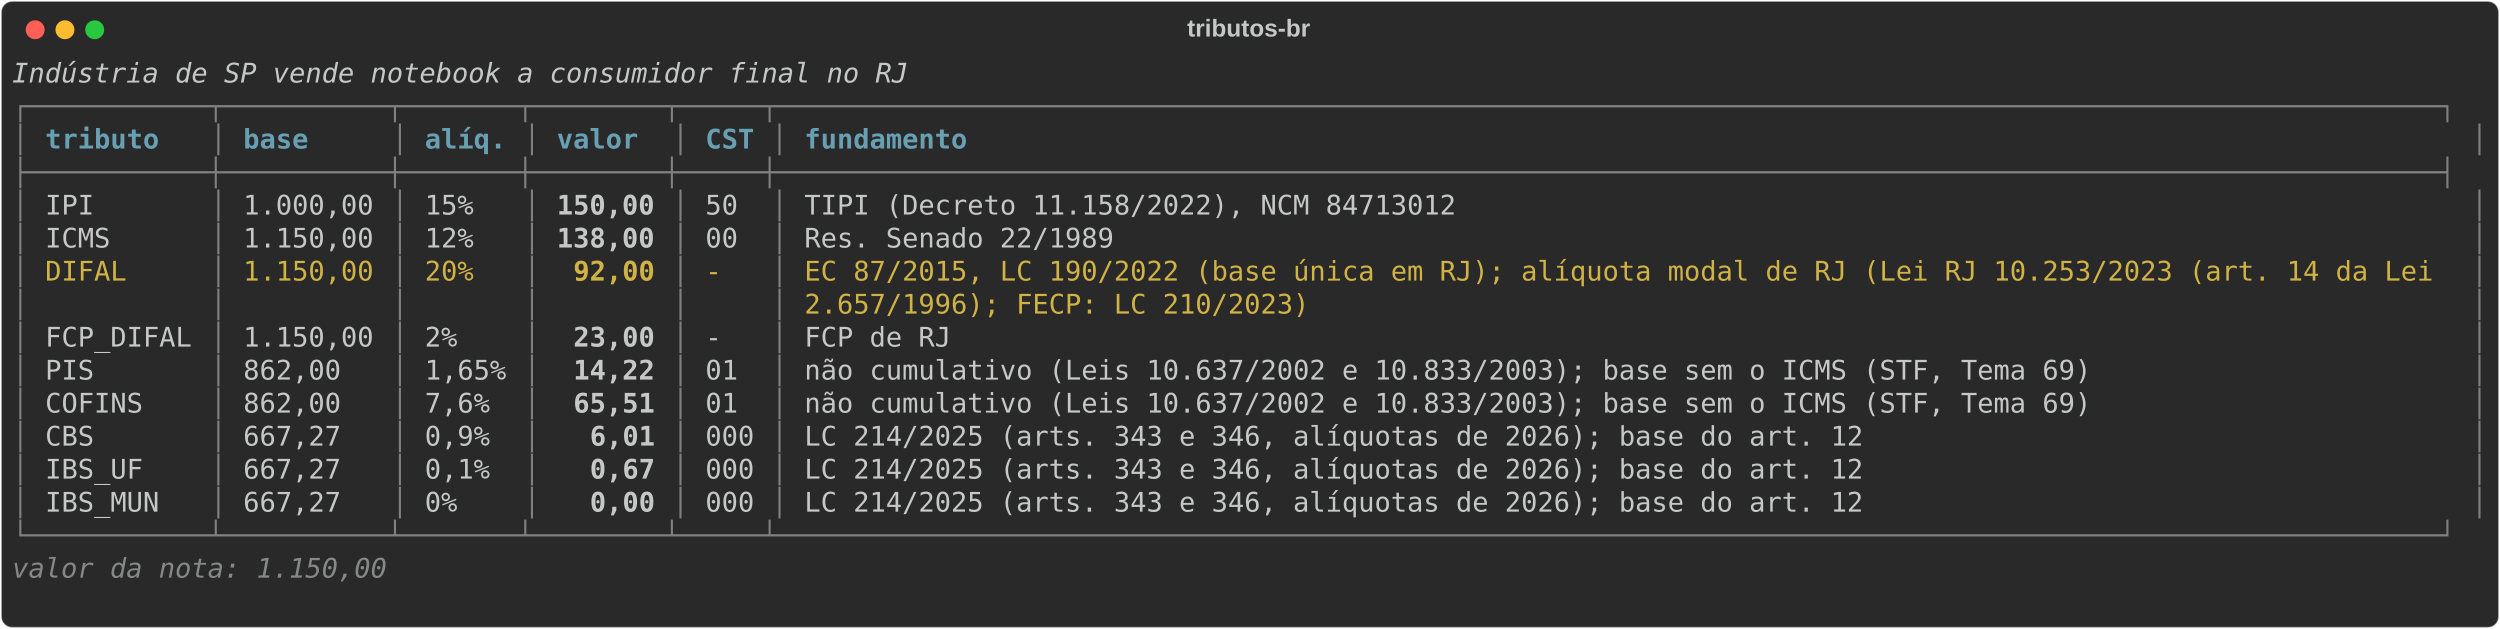
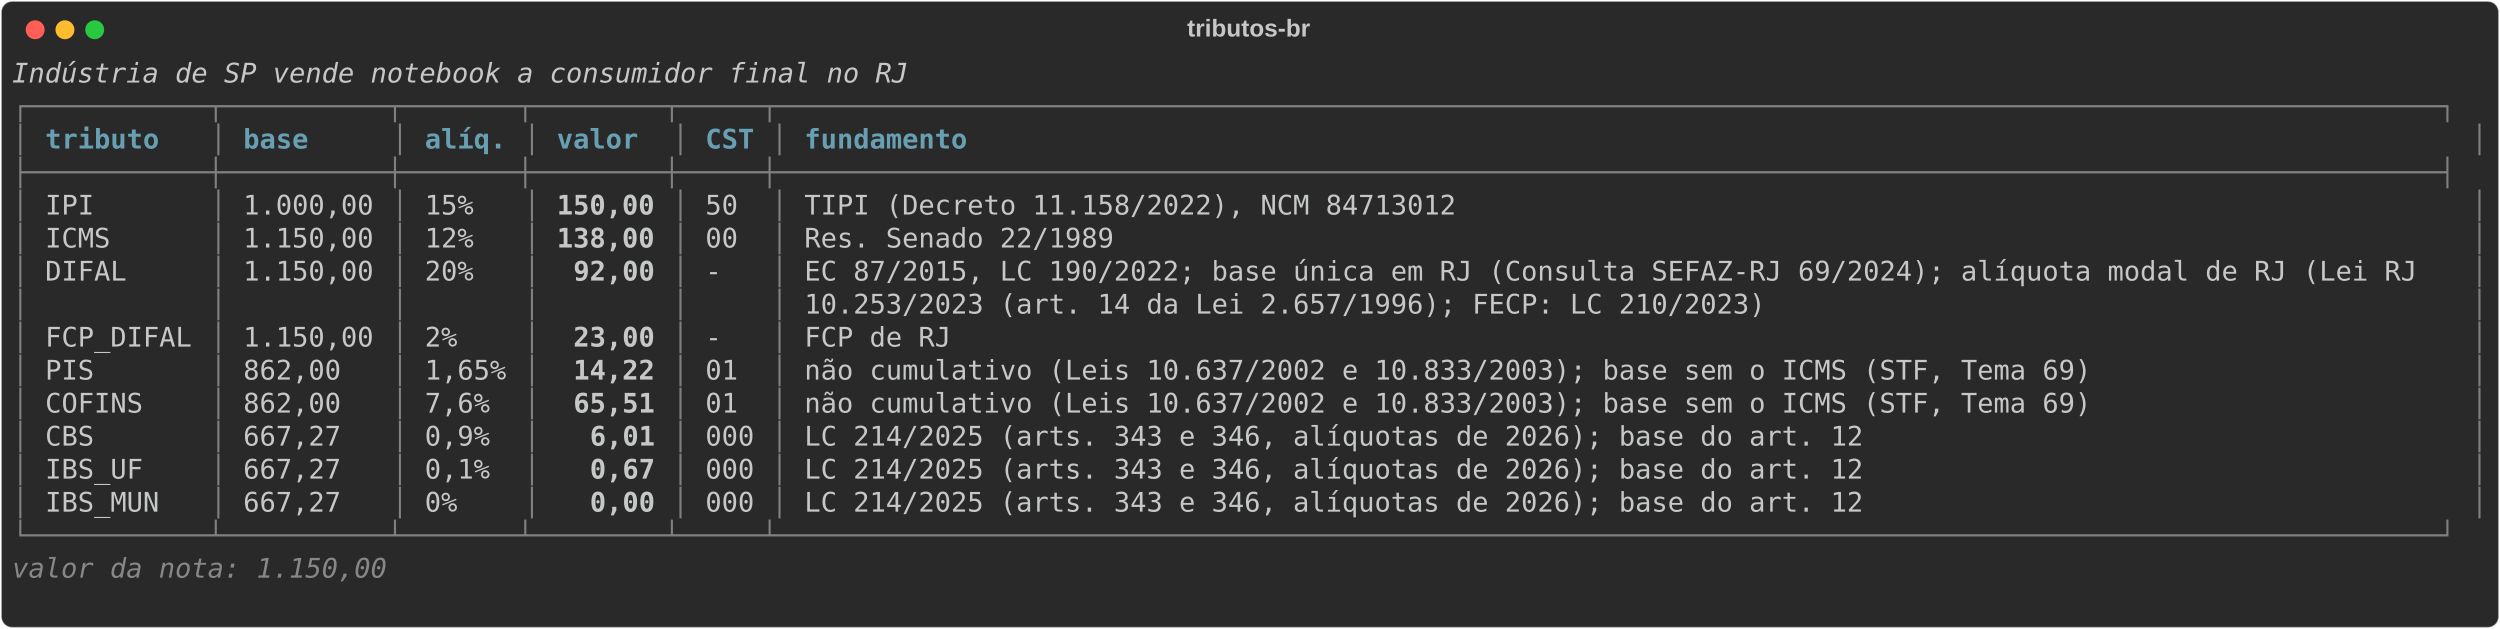
<svg xmlns="http://www.w3.org/2000/svg" class="rich-terminal" viewBox="0 0 1848 464.8">
  <style>

    @font-face {
        font-family: "Fira Code";
        src: local("FiraCode-Regular"),
                url("https://cdnjs.cloudflare.com/ajax/libs/firacode/6.2.0/woff2/FiraCode-Regular.woff2") format("woff2"),
                url("https://cdnjs.cloudflare.com/ajax/libs/firacode/6.2.0/woff/FiraCode-Regular.woff") format("woff");
        font-style: normal;
        font-weight: 400;
    }
    @font-face {
        font-family: "Fira Code";
        src: local("FiraCode-Bold"),
                url("https://cdnjs.cloudflare.com/ajax/libs/firacode/6.2.0/woff2/FiraCode-Bold.woff2") format("woff2"),
                url("https://cdnjs.cloudflare.com/ajax/libs/firacode/6.2.0/woff/FiraCode-Bold.woff") format("woff");
        font-style: bold;
        font-weight: 700;
    }

-     .terminal-660070927-matrix {
+     .terminal-2159215439-matrix {
        font-family: Fira Code, monospace;
        font-size: 20px;
        line-height: 24.4px;
        font-variant-east-asian: full-width;
    }

-     .terminal-660070927-title {
+     .terminal-2159215439-title {
        font-size: 18px;
        font-weight: bold;
        font-family: arial;
    }

-     .terminal-660070927-r1 { fill: #c5c8c6;font-style: italic; }
- .terminal-660070927-r2 { fill: #c5c8c6 }
- .terminal-660070927-r3 { fill: #808080 }
- .terminal-660070927-r4 { fill: #68a0b3;font-weight: bold }
- .terminal-660070927-r5 { fill: #c5c8c6;font-weight: bold }
- .terminal-660070927-r6 { fill: #d0b344 }
- .terminal-660070927-r7 { fill: #d0b344;font-weight: bold }
- .terminal-660070927-r8 { fill: #868887;font-style: italic; }
+     .terminal-2159215439-r1 { fill: #c5c8c6;font-style: italic; }
+ .terminal-2159215439-r2 { fill: #c5c8c6 }
+ .terminal-2159215439-r3 { fill: #808080 }
+ .terminal-2159215439-r4 { fill: #68a0b3;font-weight: bold }
+ .terminal-2159215439-r5 { fill: #c5c8c6;font-weight: bold }
+ .terminal-2159215439-r6 { fill: #868887;font-style: italic; }
    </style>
  <defs>
-     <clipPath id="terminal-660070927-clip-terminal">
+     <clipPath id="terminal-2159215439-clip-terminal">
      <rect x="0" y="0" width="1829.0" height="413.8" />
    </clipPath>
-     <clipPath id="terminal-660070927-line-0">
+     <clipPath id="terminal-2159215439-line-0">
      <rect x="0" y="1.5" width="1830" height="24.65" />
    </clipPath>
-     <clipPath id="terminal-660070927-line-1">
+     <clipPath id="terminal-2159215439-line-1">
      <rect x="0" y="25.9" width="1830" height="24.65" />
    </clipPath>
-     <clipPath id="terminal-660070927-line-2">
+     <clipPath id="terminal-2159215439-line-2">
      <rect x="0" y="50.3" width="1830" height="24.65" />
    </clipPath>
-     <clipPath id="terminal-660070927-line-3">
+     <clipPath id="terminal-2159215439-line-3">
      <rect x="0" y="74.7" width="1830" height="24.65" />
    </clipPath>
-     <clipPath id="terminal-660070927-line-4">
+     <clipPath id="terminal-2159215439-line-4">
      <rect x="0" y="99.1" width="1830" height="24.65" />
    </clipPath>
-     <clipPath id="terminal-660070927-line-5">
+     <clipPath id="terminal-2159215439-line-5">
      <rect x="0" y="123.5" width="1830" height="24.65" />
    </clipPath>
-     <clipPath id="terminal-660070927-line-6">
+     <clipPath id="terminal-2159215439-line-6">
      <rect x="0" y="147.9" width="1830" height="24.65" />
    </clipPath>
-     <clipPath id="terminal-660070927-line-7">
+     <clipPath id="terminal-2159215439-line-7">
      <rect x="0" y="172.3" width="1830" height="24.65" />
    </clipPath>
-     <clipPath id="terminal-660070927-line-8">
+     <clipPath id="terminal-2159215439-line-8">
      <rect x="0" y="196.7" width="1830" height="24.65" />
    </clipPath>
-     <clipPath id="terminal-660070927-line-9">
+     <clipPath id="terminal-2159215439-line-9">
      <rect x="0" y="221.1" width="1830" height="24.65" />
    </clipPath>
-     <clipPath id="terminal-660070927-line-10">
+     <clipPath id="terminal-2159215439-line-10">
      <rect x="0" y="245.5" width="1830" height="24.65" />
    </clipPath>
-     <clipPath id="terminal-660070927-line-11">
+     <clipPath id="terminal-2159215439-line-11">
      <rect x="0" y="269.9" width="1830" height="24.65" />
    </clipPath>
-     <clipPath id="terminal-660070927-line-12">
+     <clipPath id="terminal-2159215439-line-12">
      <rect x="0" y="294.3" width="1830" height="24.65" />
    </clipPath>
-     <clipPath id="terminal-660070927-line-13">
+     <clipPath id="terminal-2159215439-line-13">
      <rect x="0" y="318.7" width="1830" height="24.65" />
    </clipPath>
-     <clipPath id="terminal-660070927-line-14">
+     <clipPath id="terminal-2159215439-line-14">
      <rect x="0" y="343.1" width="1830" height="24.65" />
    </clipPath>
-     <clipPath id="terminal-660070927-line-15">
+     <clipPath id="terminal-2159215439-line-15">
      <rect x="0" y="367.5" width="1830" height="24.65" />
    </clipPath>
  </defs>
  <rect fill="#292929" stroke="rgba(255,255,255,0.35)" stroke-width="1" x="1" y="1" width="1846" height="462.8" rx="8" />
-   <text class="terminal-660070927-title" fill="#c5c8c6" text-anchor="middle" x="923" y="27">tributos-br</text>
+   <text class="terminal-2159215439-title" fill="#c5c8c6" text-anchor="middle" x="923" y="27">tributos-br</text>
  <g transform="translate(26,22)">
    <circle cx="0" cy="0" r="7" fill="#ff5f57" />
    <circle cx="22" cy="0" r="7" fill="#febc2e" />
    <circle cx="44" cy="0" r="7" fill="#28c840" />
  </g>
-   <g transform="translate(9, 41)" clip-path="url(#terminal-660070927-clip-terminal)">
-     <g class="terminal-660070927-matrix">
-       <text class="terminal-660070927-r1" x="0" y="20" textLength="1830" clip-path="url(#terminal-660070927-line-0)">Indústria de SP vende notebook a consumidor final no RJ                                                                                               </text>
-       <text class="terminal-660070927-r2" x="1830" y="20" textLength="12.2" clip-path="url(#terminal-660070927-line-0)">
- </text>
-       <text class="terminal-660070927-r3" x="0" y="44.4" textLength="1830" clip-path="url(#terminal-660070927-line-1)">┌───────────┬──────────┬───────┬────────┬─────┬──────────────────────────────────────────────────────────────────────────────────────────────────────┐</text>
-       <text class="terminal-660070927-r2" x="1830" y="44.4" textLength="12.2" clip-path="url(#terminal-660070927-line-1)">
- </text>
-       <text class="terminal-660070927-r3" x="0" y="68.8" textLength="12.2" clip-path="url(#terminal-660070927-line-2)">│</text>
-       <text class="terminal-660070927-r4" x="24.4" y="68.8" textLength="109.8" clip-path="url(#terminal-660070927-line-2)">tributo  </text>
-       <text class="terminal-660070927-r3" x="146.4" y="68.8" textLength="12.2" clip-path="url(#terminal-660070927-line-2)">│</text>
-       <text class="terminal-660070927-r4" x="170.8" y="68.8" textLength="97.6" clip-path="url(#terminal-660070927-line-2)">    base</text>
-       <text class="terminal-660070927-r3" x="280.6" y="68.8" textLength="12.2" clip-path="url(#terminal-660070927-line-2)">│</text>
-       <text class="terminal-660070927-r4" x="305" y="68.8" textLength="61" clip-path="url(#terminal-660070927-line-2)">alíq.</text>
-       <text class="terminal-660070927-r3" x="378.2" y="68.8" textLength="12.2" clip-path="url(#terminal-660070927-line-2)">│</text>
-       <text class="terminal-660070927-r4" x="402.6" y="68.8" textLength="73.2" clip-path="url(#terminal-660070927-line-2)"> valor</text>
-       <text class="terminal-660070927-r3" x="488" y="68.8" textLength="12.2" clip-path="url(#terminal-660070927-line-2)">│</text>
-       <text class="terminal-660070927-r4" x="512.4" y="68.8" textLength="36.6" clip-path="url(#terminal-660070927-line-2)">CST</text>
-       <text class="terminal-660070927-r3" x="561.2" y="68.8" textLength="12.2" clip-path="url(#terminal-660070927-line-2)">│</text>
-       <text class="terminal-660070927-r4" x="585.6" y="68.8" textLength="1220" clip-path="url(#terminal-660070927-line-2)">fundamento                                                                                          </text>
-       <text class="terminal-660070927-r3" x="1817.8" y="68.8" textLength="12.2" clip-path="url(#terminal-660070927-line-2)">│</text>
-       <text class="terminal-660070927-r2" x="1830" y="68.8" textLength="12.2" clip-path="url(#terminal-660070927-line-2)">
- </text>
-       <text class="terminal-660070927-r3" x="0" y="93.2" textLength="1830" clip-path="url(#terminal-660070927-line-3)">├───────────┼──────────┼───────┼────────┼─────┼──────────────────────────────────────────────────────────────────────────────────────────────────────┤</text>
-       <text class="terminal-660070927-r2" x="1830" y="93.2" textLength="12.2" clip-path="url(#terminal-660070927-line-3)">
- </text>
-       <text class="terminal-660070927-r3" x="0" y="117.6" textLength="12.2" clip-path="url(#terminal-660070927-line-4)">│</text>
-       <text class="terminal-660070927-r2" x="24.4" y="117.6" textLength="109.8" clip-path="url(#terminal-660070927-line-4)">IPI      </text>
-       <text class="terminal-660070927-r3" x="146.4" y="117.6" textLength="12.2" clip-path="url(#terminal-660070927-line-4)">│</text>
-       <text class="terminal-660070927-r2" x="170.8" y="117.6" textLength="97.6" clip-path="url(#terminal-660070927-line-4)">1.000,00</text>
-       <text class="terminal-660070927-r3" x="280.6" y="117.6" textLength="12.2" clip-path="url(#terminal-660070927-line-4)">│</text>
-       <text class="terminal-660070927-r2" x="305" y="117.6" textLength="61" clip-path="url(#terminal-660070927-line-4)">  15%</text>
-       <text class="terminal-660070927-r3" x="378.2" y="117.6" textLength="12.2" clip-path="url(#terminal-660070927-line-4)">│</text>
-       <text class="terminal-660070927-r5" x="402.6" y="117.6" textLength="73.2" clip-path="url(#terminal-660070927-line-4)">150,00</text>
-       <text class="terminal-660070927-r3" x="488" y="117.6" textLength="12.2" clip-path="url(#terminal-660070927-line-4)">│</text>
-       <text class="terminal-660070927-r2" x="512.4" y="117.6" textLength="36.6" clip-path="url(#terminal-660070927-line-4)">50 </text>
-       <text class="terminal-660070927-r3" x="561.2" y="117.6" textLength="12.2" clip-path="url(#terminal-660070927-line-4)">│</text>
-       <text class="terminal-660070927-r2" x="585.6" y="117.6" textLength="1220" clip-path="url(#terminal-660070927-line-4)">TIPI (Decreto 11.158/2022), NCM 84713012                                                            </text>
-       <text class="terminal-660070927-r3" x="1817.8" y="117.6" textLength="12.2" clip-path="url(#terminal-660070927-line-4)">│</text>
-       <text class="terminal-660070927-r2" x="1830" y="117.6" textLength="12.2" clip-path="url(#terminal-660070927-line-4)">
- </text>
-       <text class="terminal-660070927-r3" x="0" y="142" textLength="12.2" clip-path="url(#terminal-660070927-line-5)">│</text>
-       <text class="terminal-660070927-r2" x="24.4" y="142" textLength="109.8" clip-path="url(#terminal-660070927-line-5)">ICMS     </text>
-       <text class="terminal-660070927-r3" x="146.4" y="142" textLength="12.2" clip-path="url(#terminal-660070927-line-5)">│</text>
-       <text class="terminal-660070927-r2" x="170.8" y="142" textLength="97.6" clip-path="url(#terminal-660070927-line-5)">1.150,00</text>
-       <text class="terminal-660070927-r3" x="280.6" y="142" textLength="12.2" clip-path="url(#terminal-660070927-line-5)">│</text>
-       <text class="terminal-660070927-r2" x="305" y="142" textLength="61" clip-path="url(#terminal-660070927-line-5)">  12%</text>
-       <text class="terminal-660070927-r3" x="378.2" y="142" textLength="12.2" clip-path="url(#terminal-660070927-line-5)">│</text>
-       <text class="terminal-660070927-r5" x="402.6" y="142" textLength="73.2" clip-path="url(#terminal-660070927-line-5)">138,00</text>
-       <text class="terminal-660070927-r3" x="488" y="142" textLength="12.2" clip-path="url(#terminal-660070927-line-5)">│</text>
-       <text class="terminal-660070927-r2" x="512.4" y="142" textLength="36.6" clip-path="url(#terminal-660070927-line-5)">00 </text>
-       <text class="terminal-660070927-r3" x="561.2" y="142" textLength="12.2" clip-path="url(#terminal-660070927-line-5)">│</text>
-       <text class="terminal-660070927-r2" x="585.6" y="142" textLength="1220" clip-path="url(#terminal-660070927-line-5)">Res. Senado 22/1989                                                                                 </text>
-       <text class="terminal-660070927-r3" x="1817.8" y="142" textLength="12.2" clip-path="url(#terminal-660070927-line-5)">│</text>
-       <text class="terminal-660070927-r2" x="1830" y="142" textLength="12.2" clip-path="url(#terminal-660070927-line-5)">
- </text>
-       <text class="terminal-660070927-r3" x="0" y="166.4" textLength="12.2" clip-path="url(#terminal-660070927-line-6)">│</text>
-       <text class="terminal-660070927-r6" x="24.4" y="166.4" textLength="109.8" clip-path="url(#terminal-660070927-line-6)">DIFAL    </text>
-       <text class="terminal-660070927-r3" x="146.4" y="166.4" textLength="12.2" clip-path="url(#terminal-660070927-line-6)">│</text>
-       <text class="terminal-660070927-r6" x="170.8" y="166.4" textLength="97.6" clip-path="url(#terminal-660070927-line-6)">1.150,00</text>
-       <text class="terminal-660070927-r3" x="280.6" y="166.4" textLength="12.2" clip-path="url(#terminal-660070927-line-6)">│</text>
-       <text class="terminal-660070927-r6" x="305" y="166.4" textLength="61" clip-path="url(#terminal-660070927-line-6)">  20%</text>
-       <text class="terminal-660070927-r3" x="378.2" y="166.4" textLength="12.2" clip-path="url(#terminal-660070927-line-6)">│</text>
-       <text class="terminal-660070927-r7" x="414.8" y="166.4" textLength="61" clip-path="url(#terminal-660070927-line-6)">92,00</text>
-       <text class="terminal-660070927-r3" x="488" y="166.4" textLength="12.2" clip-path="url(#terminal-660070927-line-6)">│</text>
-       <text class="terminal-660070927-r6" x="512.4" y="166.4" textLength="36.6" clip-path="url(#terminal-660070927-line-6)"> - </text>
-       <text class="terminal-660070927-r3" x="561.2" y="166.4" textLength="12.2" clip-path="url(#terminal-660070927-line-6)">│</text>
-       <text class="terminal-660070927-r6" x="585.6" y="166.4" textLength="1220" clip-path="url(#terminal-660070927-line-6)">EC 87/2015, LC 190/2022 (base única em RJ); alíquota modal de RJ (Lei RJ 10.253/2023 (art. 14 da Lei</text>
-       <text class="terminal-660070927-r3" x="1817.8" y="166.4" textLength="12.2" clip-path="url(#terminal-660070927-line-6)">│</text>
-       <text class="terminal-660070927-r2" x="1830" y="166.4" textLength="12.2" clip-path="url(#terminal-660070927-line-6)">
- </text>
-       <text class="terminal-660070927-r3" x="0" y="190.8" textLength="12.2" clip-path="url(#terminal-660070927-line-7)">│</text>
-       <text class="terminal-660070927-r3" x="146.4" y="190.8" textLength="12.2" clip-path="url(#terminal-660070927-line-7)">│</text>
-       <text class="terminal-660070927-r3" x="280.6" y="190.8" textLength="12.2" clip-path="url(#terminal-660070927-line-7)">│</text>
-       <text class="terminal-660070927-r3" x="378.2" y="190.8" textLength="12.2" clip-path="url(#terminal-660070927-line-7)">│</text>
-       <text class="terminal-660070927-r3" x="488" y="190.8" textLength="12.2" clip-path="url(#terminal-660070927-line-7)">│</text>
-       <text class="terminal-660070927-r3" x="561.2" y="190.8" textLength="12.2" clip-path="url(#terminal-660070927-line-7)">│</text>
-       <text class="terminal-660070927-r6" x="585.6" y="190.8" textLength="1220" clip-path="url(#terminal-660070927-line-7)">2.657/1996); FECP: LC 210/2023)                                                                     </text>
-       <text class="terminal-660070927-r3" x="1817.8" y="190.8" textLength="12.2" clip-path="url(#terminal-660070927-line-7)">│</text>
-       <text class="terminal-660070927-r2" x="1830" y="190.8" textLength="12.2" clip-path="url(#terminal-660070927-line-7)">
- </text>
-       <text class="terminal-660070927-r3" x="0" y="215.2" textLength="12.2" clip-path="url(#terminal-660070927-line-8)">│</text>
-       <text class="terminal-660070927-r2" x="24.4" y="215.2" textLength="109.8" clip-path="url(#terminal-660070927-line-8)">FCP_DIFAL</text>
-       <text class="terminal-660070927-r3" x="146.4" y="215.2" textLength="12.2" clip-path="url(#terminal-660070927-line-8)">│</text>
-       <text class="terminal-660070927-r2" x="170.8" y="215.2" textLength="97.6" clip-path="url(#terminal-660070927-line-8)">1.150,00</text>
-       <text class="terminal-660070927-r3" x="280.6" y="215.2" textLength="12.2" clip-path="url(#terminal-660070927-line-8)">│</text>
-       <text class="terminal-660070927-r2" x="305" y="215.2" textLength="61" clip-path="url(#terminal-660070927-line-8)">   2%</text>
-       <text class="terminal-660070927-r3" x="378.2" y="215.2" textLength="12.2" clip-path="url(#terminal-660070927-line-8)">│</text>
-       <text class="terminal-660070927-r5" x="414.8" y="215.2" textLength="61" clip-path="url(#terminal-660070927-line-8)">23,00</text>
-       <text class="terminal-660070927-r3" x="488" y="215.2" textLength="12.2" clip-path="url(#terminal-660070927-line-8)">│</text>
-       <text class="terminal-660070927-r2" x="512.4" y="215.2" textLength="36.6" clip-path="url(#terminal-660070927-line-8)"> - </text>
-       <text class="terminal-660070927-r3" x="561.2" y="215.2" textLength="12.2" clip-path="url(#terminal-660070927-line-8)">│</text>
-       <text class="terminal-660070927-r2" x="585.6" y="215.2" textLength="1220" clip-path="url(#terminal-660070927-line-8)">FCP de RJ                                                                                           </text>
-       <text class="terminal-660070927-r3" x="1817.8" y="215.2" textLength="12.2" clip-path="url(#terminal-660070927-line-8)">│</text>
-       <text class="terminal-660070927-r2" x="1830" y="215.2" textLength="12.2" clip-path="url(#terminal-660070927-line-8)">
- </text>
-       <text class="terminal-660070927-r3" x="0" y="239.6" textLength="12.2" clip-path="url(#terminal-660070927-line-9)">│</text>
-       <text class="terminal-660070927-r2" x="24.4" y="239.6" textLength="109.8" clip-path="url(#terminal-660070927-line-9)">PIS      </text>
-       <text class="terminal-660070927-r3" x="146.4" y="239.6" textLength="12.2" clip-path="url(#terminal-660070927-line-9)">│</text>
-       <text class="terminal-660070927-r2" x="170.8" y="239.6" textLength="97.6" clip-path="url(#terminal-660070927-line-9)">  862,00</text>
-       <text class="terminal-660070927-r3" x="280.6" y="239.6" textLength="12.2" clip-path="url(#terminal-660070927-line-9)">│</text>
-       <text class="terminal-660070927-r2" x="305" y="239.6" textLength="61" clip-path="url(#terminal-660070927-line-9)">1,65%</text>
-       <text class="terminal-660070927-r3" x="378.2" y="239.6" textLength="12.2" clip-path="url(#terminal-660070927-line-9)">│</text>
-       <text class="terminal-660070927-r5" x="414.8" y="239.6" textLength="61" clip-path="url(#terminal-660070927-line-9)">14,22</text>
-       <text class="terminal-660070927-r3" x="488" y="239.6" textLength="12.2" clip-path="url(#terminal-660070927-line-9)">│</text>
-       <text class="terminal-660070927-r2" x="512.4" y="239.6" textLength="36.6" clip-path="url(#terminal-660070927-line-9)">01 </text>
-       <text class="terminal-660070927-r3" x="561.2" y="239.6" textLength="12.2" clip-path="url(#terminal-660070927-line-9)">│</text>
-       <text class="terminal-660070927-r2" x="585.6" y="239.6" textLength="1220" clip-path="url(#terminal-660070927-line-9)">não cumulativo (Leis 10.637/2002 e 10.833/2003); base sem o ICMS (STF, Tema 69)                     </text>
-       <text class="terminal-660070927-r3" x="1817.8" y="239.6" textLength="12.2" clip-path="url(#terminal-660070927-line-9)">│</text>
-       <text class="terminal-660070927-r2" x="1830" y="239.6" textLength="12.2" clip-path="url(#terminal-660070927-line-9)">
- </text>
-       <text class="terminal-660070927-r3" x="0" y="264" textLength="12.2" clip-path="url(#terminal-660070927-line-10)">│</text>
-       <text class="terminal-660070927-r2" x="24.4" y="264" textLength="109.8" clip-path="url(#terminal-660070927-line-10)">COFINS   </text>
-       <text class="terminal-660070927-r3" x="146.4" y="264" textLength="12.2" clip-path="url(#terminal-660070927-line-10)">│</text>
-       <text class="terminal-660070927-r2" x="170.8" y="264" textLength="97.6" clip-path="url(#terminal-660070927-line-10)">  862,00</text>
-       <text class="terminal-660070927-r3" x="280.6" y="264" textLength="12.2" clip-path="url(#terminal-660070927-line-10)">│</text>
-       <text class="terminal-660070927-r2" x="305" y="264" textLength="61" clip-path="url(#terminal-660070927-line-10)"> 7,6%</text>
-       <text class="terminal-660070927-r3" x="378.2" y="264" textLength="12.2" clip-path="url(#terminal-660070927-line-10)">│</text>
-       <text class="terminal-660070927-r5" x="414.8" y="264" textLength="61" clip-path="url(#terminal-660070927-line-10)">65,51</text>
-       <text class="terminal-660070927-r3" x="488" y="264" textLength="12.2" clip-path="url(#terminal-660070927-line-10)">│</text>
-       <text class="terminal-660070927-r2" x="512.4" y="264" textLength="36.6" clip-path="url(#terminal-660070927-line-10)">01 </text>
-       <text class="terminal-660070927-r3" x="561.2" y="264" textLength="12.2" clip-path="url(#terminal-660070927-line-10)">│</text>
-       <text class="terminal-660070927-r2" x="585.6" y="264" textLength="1220" clip-path="url(#terminal-660070927-line-10)">não cumulativo (Leis 10.637/2002 e 10.833/2003); base sem o ICMS (STF, Tema 69)                     </text>
-       <text class="terminal-660070927-r3" x="1817.8" y="264" textLength="12.2" clip-path="url(#terminal-660070927-line-10)">│</text>
-       <text class="terminal-660070927-r2" x="1830" y="264" textLength="12.2" clip-path="url(#terminal-660070927-line-10)">
- </text>
-       <text class="terminal-660070927-r3" x="0" y="288.4" textLength="12.2" clip-path="url(#terminal-660070927-line-11)">│</text>
-       <text class="terminal-660070927-r2" x="24.4" y="288.4" textLength="109.8" clip-path="url(#terminal-660070927-line-11)">CBS      </text>
-       <text class="terminal-660070927-r3" x="146.4" y="288.4" textLength="12.2" clip-path="url(#terminal-660070927-line-11)">│</text>
-       <text class="terminal-660070927-r2" x="170.8" y="288.4" textLength="97.6" clip-path="url(#terminal-660070927-line-11)">  667,27</text>
-       <text class="terminal-660070927-r3" x="280.6" y="288.4" textLength="12.2" clip-path="url(#terminal-660070927-line-11)">│</text>
-       <text class="terminal-660070927-r2" x="305" y="288.4" textLength="61" clip-path="url(#terminal-660070927-line-11)"> 0,9%</text>
-       <text class="terminal-660070927-r3" x="378.2" y="288.4" textLength="12.2" clip-path="url(#terminal-660070927-line-11)">│</text>
-       <text class="terminal-660070927-r5" x="427" y="288.4" textLength="48.8" clip-path="url(#terminal-660070927-line-11)">6,01</text>
-       <text class="terminal-660070927-r3" x="488" y="288.4" textLength="12.2" clip-path="url(#terminal-660070927-line-11)">│</text>
-       <text class="terminal-660070927-r2" x="512.4" y="288.4" textLength="36.6" clip-path="url(#terminal-660070927-line-11)">000</text>
-       <text class="terminal-660070927-r3" x="561.2" y="288.4" textLength="12.2" clip-path="url(#terminal-660070927-line-11)">│</text>
-       <text class="terminal-660070927-r2" x="585.6" y="288.4" textLength="1220" clip-path="url(#terminal-660070927-line-11)">LC 214/2025 (arts. 343 e 346, alíquotas de 2026); base do art. 12                                   </text>
-       <text class="terminal-660070927-r3" x="1817.8" y="288.4" textLength="12.2" clip-path="url(#terminal-660070927-line-11)">│</text>
-       <text class="terminal-660070927-r2" x="1830" y="288.4" textLength="12.2" clip-path="url(#terminal-660070927-line-11)">
- </text>
-       <text class="terminal-660070927-r3" x="0" y="312.8" textLength="12.2" clip-path="url(#terminal-660070927-line-12)">│</text>
-       <text class="terminal-660070927-r2" x="24.4" y="312.8" textLength="109.8" clip-path="url(#terminal-660070927-line-12)">IBS_UF   </text>
-       <text class="terminal-660070927-r3" x="146.4" y="312.8" textLength="12.2" clip-path="url(#terminal-660070927-line-12)">│</text>
-       <text class="terminal-660070927-r2" x="170.8" y="312.8" textLength="97.6" clip-path="url(#terminal-660070927-line-12)">  667,27</text>
-       <text class="terminal-660070927-r3" x="280.6" y="312.8" textLength="12.2" clip-path="url(#terminal-660070927-line-12)">│</text>
-       <text class="terminal-660070927-r2" x="305" y="312.8" textLength="61" clip-path="url(#terminal-660070927-line-12)"> 0,1%</text>
-       <text class="terminal-660070927-r3" x="378.2" y="312.8" textLength="12.2" clip-path="url(#terminal-660070927-line-12)">│</text>
-       <text class="terminal-660070927-r5" x="427" y="312.8" textLength="48.8" clip-path="url(#terminal-660070927-line-12)">0,67</text>
-       <text class="terminal-660070927-r3" x="488" y="312.8" textLength="12.2" clip-path="url(#terminal-660070927-line-12)">│</text>
-       <text class="terminal-660070927-r2" x="512.4" y="312.8" textLength="36.6" clip-path="url(#terminal-660070927-line-12)">000</text>
-       <text class="terminal-660070927-r3" x="561.2" y="312.8" textLength="12.2" clip-path="url(#terminal-660070927-line-12)">│</text>
-       <text class="terminal-660070927-r2" x="585.6" y="312.8" textLength="1220" clip-path="url(#terminal-660070927-line-12)">LC 214/2025 (arts. 343 e 346, alíquotas de 2026); base do art. 12                                   </text>
-       <text class="terminal-660070927-r3" x="1817.8" y="312.8" textLength="12.2" clip-path="url(#terminal-660070927-line-12)">│</text>
-       <text class="terminal-660070927-r2" x="1830" y="312.8" textLength="12.2" clip-path="url(#terminal-660070927-line-12)">
- </text>
-       <text class="terminal-660070927-r3" x="0" y="337.2" textLength="12.2" clip-path="url(#terminal-660070927-line-13)">│</text>
-       <text class="terminal-660070927-r2" x="24.4" y="337.2" textLength="109.8" clip-path="url(#terminal-660070927-line-13)">IBS_MUN  </text>
-       <text class="terminal-660070927-r3" x="146.4" y="337.2" textLength="12.2" clip-path="url(#terminal-660070927-line-13)">│</text>
-       <text class="terminal-660070927-r2" x="170.8" y="337.2" textLength="97.6" clip-path="url(#terminal-660070927-line-13)">  667,27</text>
-       <text class="terminal-660070927-r3" x="280.6" y="337.2" textLength="12.2" clip-path="url(#terminal-660070927-line-13)">│</text>
-       <text class="terminal-660070927-r2" x="305" y="337.2" textLength="61" clip-path="url(#terminal-660070927-line-13)">   0%</text>
-       <text class="terminal-660070927-r3" x="378.2" y="337.2" textLength="12.2" clip-path="url(#terminal-660070927-line-13)">│</text>
-       <text class="terminal-660070927-r5" x="427" y="337.2" textLength="48.8" clip-path="url(#terminal-660070927-line-13)">0,00</text>
-       <text class="terminal-660070927-r3" x="488" y="337.2" textLength="12.2" clip-path="url(#terminal-660070927-line-13)">│</text>
-       <text class="terminal-660070927-r2" x="512.4" y="337.2" textLength="36.6" clip-path="url(#terminal-660070927-line-13)">000</text>
-       <text class="terminal-660070927-r3" x="561.2" y="337.2" textLength="12.2" clip-path="url(#terminal-660070927-line-13)">│</text>
-       <text class="terminal-660070927-r2" x="585.6" y="337.2" textLength="1220" clip-path="url(#terminal-660070927-line-13)">LC 214/2025 (arts. 343 e 346, alíquotas de 2026); base do art. 12                                   </text>
-       <text class="terminal-660070927-r3" x="1817.8" y="337.2" textLength="12.2" clip-path="url(#terminal-660070927-line-13)">│</text>
-       <text class="terminal-660070927-r2" x="1830" y="337.2" textLength="12.2" clip-path="url(#terminal-660070927-line-13)">
- </text>
-       <text class="terminal-660070927-r3" x="0" y="361.6" textLength="1830" clip-path="url(#terminal-660070927-line-14)">└───────────┴──────────┴───────┴────────┴─────┴──────────────────────────────────────────────────────────────────────────────────────────────────────┘</text>
-       <text class="terminal-660070927-r2" x="1830" y="361.6" textLength="12.2" clip-path="url(#terminal-660070927-line-14)">
- </text>
-       <text class="terminal-660070927-r8" x="0" y="386" textLength="1830" clip-path="url(#terminal-660070927-line-15)">                                                                                                                               valor da nota: 1.150,00</text>
-       <text class="terminal-660070927-r2" x="1830" y="386" textLength="12.2" clip-path="url(#terminal-660070927-line-15)">
- </text>
-       <text class="terminal-660070927-r2" x="1830" y="410.4" textLength="12.2" clip-path="url(#terminal-660070927-line-16)">
+   <g transform="translate(9, 41)" clip-path="url(#terminal-2159215439-clip-terminal)">
+     <g class="terminal-2159215439-matrix">
+       <text class="terminal-2159215439-r1" x="0" y="20" textLength="1830" clip-path="url(#terminal-2159215439-line-0)">Indústria de SP vende notebook a consumidor final no RJ                                                                                               </text>
+       <text class="terminal-2159215439-r2" x="1830" y="20" textLength="12.2" clip-path="url(#terminal-2159215439-line-0)">
+ </text>
+       <text class="terminal-2159215439-r3" x="0" y="44.4" textLength="1830" clip-path="url(#terminal-2159215439-line-1)">┌───────────┬──────────┬───────┬────────┬─────┬──────────────────────────────────────────────────────────────────────────────────────────────────────┐</text>
+       <text class="terminal-2159215439-r2" x="1830" y="44.4" textLength="12.2" clip-path="url(#terminal-2159215439-line-1)">
+ </text>
+       <text class="terminal-2159215439-r3" x="0" y="68.8" textLength="12.2" clip-path="url(#terminal-2159215439-line-2)">│</text>
+       <text class="terminal-2159215439-r4" x="24.4" y="68.8" textLength="109.8" clip-path="url(#terminal-2159215439-line-2)">tributo  </text>
+       <text class="terminal-2159215439-r3" x="146.4" y="68.8" textLength="12.2" clip-path="url(#terminal-2159215439-line-2)">│</text>
+       <text class="terminal-2159215439-r4" x="170.8" y="68.8" textLength="97.6" clip-path="url(#terminal-2159215439-line-2)">    base</text>
+       <text class="terminal-2159215439-r3" x="280.6" y="68.8" textLength="12.2" clip-path="url(#terminal-2159215439-line-2)">│</text>
+       <text class="terminal-2159215439-r4" x="305" y="68.8" textLength="61" clip-path="url(#terminal-2159215439-line-2)">alíq.</text>
+       <text class="terminal-2159215439-r3" x="378.2" y="68.8" textLength="12.2" clip-path="url(#terminal-2159215439-line-2)">│</text>
+       <text class="terminal-2159215439-r4" x="402.6" y="68.8" textLength="73.2" clip-path="url(#terminal-2159215439-line-2)"> valor</text>
+       <text class="terminal-2159215439-r3" x="488" y="68.8" textLength="12.2" clip-path="url(#terminal-2159215439-line-2)">│</text>
+       <text class="terminal-2159215439-r4" x="512.4" y="68.8" textLength="36.6" clip-path="url(#terminal-2159215439-line-2)">CST</text>
+       <text class="terminal-2159215439-r3" x="561.2" y="68.8" textLength="12.2" clip-path="url(#terminal-2159215439-line-2)">│</text>
+       <text class="terminal-2159215439-r4" x="585.6" y="68.8" textLength="1220" clip-path="url(#terminal-2159215439-line-2)">fundamento                                                                                          </text>
+       <text class="terminal-2159215439-r3" x="1817.8" y="68.8" textLength="12.2" clip-path="url(#terminal-2159215439-line-2)">│</text>
+       <text class="terminal-2159215439-r2" x="1830" y="68.8" textLength="12.2" clip-path="url(#terminal-2159215439-line-2)">
+ </text>
+       <text class="terminal-2159215439-r3" x="0" y="93.2" textLength="1830" clip-path="url(#terminal-2159215439-line-3)">├───────────┼──────────┼───────┼────────┼─────┼──────────────────────────────────────────────────────────────────────────────────────────────────────┤</text>
+       <text class="terminal-2159215439-r2" x="1830" y="93.2" textLength="12.2" clip-path="url(#terminal-2159215439-line-3)">
+ </text>
+       <text class="terminal-2159215439-r3" x="0" y="117.6" textLength="12.2" clip-path="url(#terminal-2159215439-line-4)">│</text>
+       <text class="terminal-2159215439-r2" x="24.4" y="117.6" textLength="109.8" clip-path="url(#terminal-2159215439-line-4)">IPI      </text>
+       <text class="terminal-2159215439-r3" x="146.4" y="117.6" textLength="12.2" clip-path="url(#terminal-2159215439-line-4)">│</text>
+       <text class="terminal-2159215439-r2" x="170.8" y="117.6" textLength="97.6" clip-path="url(#terminal-2159215439-line-4)">1.000,00</text>
+       <text class="terminal-2159215439-r3" x="280.6" y="117.6" textLength="12.2" clip-path="url(#terminal-2159215439-line-4)">│</text>
+       <text class="terminal-2159215439-r2" x="305" y="117.6" textLength="61" clip-path="url(#terminal-2159215439-line-4)">  15%</text>
+       <text class="terminal-2159215439-r3" x="378.2" y="117.6" textLength="12.2" clip-path="url(#terminal-2159215439-line-4)">│</text>
+       <text class="terminal-2159215439-r5" x="402.6" y="117.6" textLength="73.2" clip-path="url(#terminal-2159215439-line-4)">150,00</text>
+       <text class="terminal-2159215439-r3" x="488" y="117.6" textLength="12.2" clip-path="url(#terminal-2159215439-line-4)">│</text>
+       <text class="terminal-2159215439-r2" x="512.4" y="117.6" textLength="36.6" clip-path="url(#terminal-2159215439-line-4)">50 </text>
+       <text class="terminal-2159215439-r3" x="561.2" y="117.6" textLength="12.2" clip-path="url(#terminal-2159215439-line-4)">│</text>
+       <text class="terminal-2159215439-r2" x="585.6" y="117.6" textLength="1220" clip-path="url(#terminal-2159215439-line-4)">TIPI (Decreto 11.158/2022), NCM 84713012                                                            </text>
+       <text class="terminal-2159215439-r3" x="1817.8" y="117.6" textLength="12.2" clip-path="url(#terminal-2159215439-line-4)">│</text>
+       <text class="terminal-2159215439-r2" x="1830" y="117.6" textLength="12.2" clip-path="url(#terminal-2159215439-line-4)">
+ </text>
+       <text class="terminal-2159215439-r3" x="0" y="142" textLength="12.2" clip-path="url(#terminal-2159215439-line-5)">│</text>
+       <text class="terminal-2159215439-r2" x="24.4" y="142" textLength="109.8" clip-path="url(#terminal-2159215439-line-5)">ICMS     </text>
+       <text class="terminal-2159215439-r3" x="146.4" y="142" textLength="12.2" clip-path="url(#terminal-2159215439-line-5)">│</text>
+       <text class="terminal-2159215439-r2" x="170.8" y="142" textLength="97.6" clip-path="url(#terminal-2159215439-line-5)">1.150,00</text>
+       <text class="terminal-2159215439-r3" x="280.6" y="142" textLength="12.2" clip-path="url(#terminal-2159215439-line-5)">│</text>
+       <text class="terminal-2159215439-r2" x="305" y="142" textLength="61" clip-path="url(#terminal-2159215439-line-5)">  12%</text>
+       <text class="terminal-2159215439-r3" x="378.2" y="142" textLength="12.2" clip-path="url(#terminal-2159215439-line-5)">│</text>
+       <text class="terminal-2159215439-r5" x="402.6" y="142" textLength="73.2" clip-path="url(#terminal-2159215439-line-5)">138,00</text>
+       <text class="terminal-2159215439-r3" x="488" y="142" textLength="12.2" clip-path="url(#terminal-2159215439-line-5)">│</text>
+       <text class="terminal-2159215439-r2" x="512.4" y="142" textLength="36.6" clip-path="url(#terminal-2159215439-line-5)">00 </text>
+       <text class="terminal-2159215439-r3" x="561.2" y="142" textLength="12.2" clip-path="url(#terminal-2159215439-line-5)">│</text>
+       <text class="terminal-2159215439-r2" x="585.6" y="142" textLength="1220" clip-path="url(#terminal-2159215439-line-5)">Res. Senado 22/1989                                                                                 </text>
+       <text class="terminal-2159215439-r3" x="1817.8" y="142" textLength="12.2" clip-path="url(#terminal-2159215439-line-5)">│</text>
+       <text class="terminal-2159215439-r2" x="1830" y="142" textLength="12.2" clip-path="url(#terminal-2159215439-line-5)">
+ </text>
+       <text class="terminal-2159215439-r3" x="0" y="166.4" textLength="12.2" clip-path="url(#terminal-2159215439-line-6)">│</text>
+       <text class="terminal-2159215439-r2" x="24.4" y="166.4" textLength="109.8" clip-path="url(#terminal-2159215439-line-6)">DIFAL    </text>
+       <text class="terminal-2159215439-r3" x="146.4" y="166.4" textLength="12.2" clip-path="url(#terminal-2159215439-line-6)">│</text>
+       <text class="terminal-2159215439-r2" x="170.8" y="166.4" textLength="97.6" clip-path="url(#terminal-2159215439-line-6)">1.150,00</text>
+       <text class="terminal-2159215439-r3" x="280.6" y="166.4" textLength="12.2" clip-path="url(#terminal-2159215439-line-6)">│</text>
+       <text class="terminal-2159215439-r2" x="305" y="166.4" textLength="61" clip-path="url(#terminal-2159215439-line-6)">  20%</text>
+       <text class="terminal-2159215439-r3" x="378.2" y="166.4" textLength="12.2" clip-path="url(#terminal-2159215439-line-6)">│</text>
+       <text class="terminal-2159215439-r5" x="414.8" y="166.4" textLength="61" clip-path="url(#terminal-2159215439-line-6)">92,00</text>
+       <text class="terminal-2159215439-r3" x="488" y="166.4" textLength="12.2" clip-path="url(#terminal-2159215439-line-6)">│</text>
+       <text class="terminal-2159215439-r2" x="512.4" y="166.4" textLength="36.6" clip-path="url(#terminal-2159215439-line-6)"> - </text>
+       <text class="terminal-2159215439-r3" x="561.2" y="166.4" textLength="12.2" clip-path="url(#terminal-2159215439-line-6)">│</text>
+       <text class="terminal-2159215439-r2" x="585.6" y="166.4" textLength="1220" clip-path="url(#terminal-2159215439-line-6)">EC 87/2015, LC 190/2022; base única em RJ (Consulta SEFAZ-RJ 69/2024); alíquota modal de RJ (Lei RJ </text>
+       <text class="terminal-2159215439-r3" x="1817.8" y="166.4" textLength="12.2" clip-path="url(#terminal-2159215439-line-6)">│</text>
+       <text class="terminal-2159215439-r2" x="1830" y="166.4" textLength="12.2" clip-path="url(#terminal-2159215439-line-6)">
+ </text>
+       <text class="terminal-2159215439-r3" x="0" y="190.8" textLength="12.2" clip-path="url(#terminal-2159215439-line-7)">│</text>
+       <text class="terminal-2159215439-r3" x="146.4" y="190.8" textLength="12.2" clip-path="url(#terminal-2159215439-line-7)">│</text>
+       <text class="terminal-2159215439-r3" x="280.6" y="190.8" textLength="12.2" clip-path="url(#terminal-2159215439-line-7)">│</text>
+       <text class="terminal-2159215439-r3" x="378.2" y="190.8" textLength="12.2" clip-path="url(#terminal-2159215439-line-7)">│</text>
+       <text class="terminal-2159215439-r3" x="488" y="190.8" textLength="12.2" clip-path="url(#terminal-2159215439-line-7)">│</text>
+       <text class="terminal-2159215439-r3" x="561.2" y="190.8" textLength="12.2" clip-path="url(#terminal-2159215439-line-7)">│</text>
+       <text class="terminal-2159215439-r2" x="585.6" y="190.8" textLength="1220" clip-path="url(#terminal-2159215439-line-7)">10.253/2023 (art. 14 da Lei 2.657/1996); FECP: LC 210/2023)                                         </text>
+       <text class="terminal-2159215439-r3" x="1817.8" y="190.8" textLength="12.2" clip-path="url(#terminal-2159215439-line-7)">│</text>
+       <text class="terminal-2159215439-r2" x="1830" y="190.8" textLength="12.2" clip-path="url(#terminal-2159215439-line-7)">
+ </text>
+       <text class="terminal-2159215439-r3" x="0" y="215.2" textLength="12.2" clip-path="url(#terminal-2159215439-line-8)">│</text>
+       <text class="terminal-2159215439-r2" x="24.4" y="215.2" textLength="109.8" clip-path="url(#terminal-2159215439-line-8)">FCP_DIFAL</text>
+       <text class="terminal-2159215439-r3" x="146.4" y="215.2" textLength="12.2" clip-path="url(#terminal-2159215439-line-8)">│</text>
+       <text class="terminal-2159215439-r2" x="170.8" y="215.2" textLength="97.6" clip-path="url(#terminal-2159215439-line-8)">1.150,00</text>
+       <text class="terminal-2159215439-r3" x="280.6" y="215.2" textLength="12.2" clip-path="url(#terminal-2159215439-line-8)">│</text>
+       <text class="terminal-2159215439-r2" x="305" y="215.2" textLength="61" clip-path="url(#terminal-2159215439-line-8)">   2%</text>
+       <text class="terminal-2159215439-r3" x="378.2" y="215.2" textLength="12.2" clip-path="url(#terminal-2159215439-line-8)">│</text>
+       <text class="terminal-2159215439-r5" x="414.8" y="215.2" textLength="61" clip-path="url(#terminal-2159215439-line-8)">23,00</text>
+       <text class="terminal-2159215439-r3" x="488" y="215.2" textLength="12.2" clip-path="url(#terminal-2159215439-line-8)">│</text>
+       <text class="terminal-2159215439-r2" x="512.4" y="215.2" textLength="36.6" clip-path="url(#terminal-2159215439-line-8)"> - </text>
+       <text class="terminal-2159215439-r3" x="561.2" y="215.2" textLength="12.2" clip-path="url(#terminal-2159215439-line-8)">│</text>
+       <text class="terminal-2159215439-r2" x="585.6" y="215.2" textLength="1220" clip-path="url(#terminal-2159215439-line-8)">FCP de RJ                                                                                           </text>
+       <text class="terminal-2159215439-r3" x="1817.8" y="215.2" textLength="12.2" clip-path="url(#terminal-2159215439-line-8)">│</text>
+       <text class="terminal-2159215439-r2" x="1830" y="215.2" textLength="12.2" clip-path="url(#terminal-2159215439-line-8)">
+ </text>
+       <text class="terminal-2159215439-r3" x="0" y="239.6" textLength="12.2" clip-path="url(#terminal-2159215439-line-9)">│</text>
+       <text class="terminal-2159215439-r2" x="24.4" y="239.6" textLength="109.8" clip-path="url(#terminal-2159215439-line-9)">PIS      </text>
+       <text class="terminal-2159215439-r3" x="146.4" y="239.6" textLength="12.2" clip-path="url(#terminal-2159215439-line-9)">│</text>
+       <text class="terminal-2159215439-r2" x="170.8" y="239.6" textLength="97.6" clip-path="url(#terminal-2159215439-line-9)">  862,00</text>
+       <text class="terminal-2159215439-r3" x="280.6" y="239.6" textLength="12.2" clip-path="url(#terminal-2159215439-line-9)">│</text>
+       <text class="terminal-2159215439-r2" x="305" y="239.6" textLength="61" clip-path="url(#terminal-2159215439-line-9)">1,65%</text>
+       <text class="terminal-2159215439-r3" x="378.2" y="239.6" textLength="12.2" clip-path="url(#terminal-2159215439-line-9)">│</text>
+       <text class="terminal-2159215439-r5" x="414.8" y="239.6" textLength="61" clip-path="url(#terminal-2159215439-line-9)">14,22</text>
+       <text class="terminal-2159215439-r3" x="488" y="239.6" textLength="12.2" clip-path="url(#terminal-2159215439-line-9)">│</text>
+       <text class="terminal-2159215439-r2" x="512.4" y="239.6" textLength="36.6" clip-path="url(#terminal-2159215439-line-9)">01 </text>
+       <text class="terminal-2159215439-r3" x="561.2" y="239.6" textLength="12.2" clip-path="url(#terminal-2159215439-line-9)">│</text>
+       <text class="terminal-2159215439-r2" x="585.6" y="239.6" textLength="1220" clip-path="url(#terminal-2159215439-line-9)">não cumulativo (Leis 10.637/2002 e 10.833/2003); base sem o ICMS (STF, Tema 69)                     </text>
+       <text class="terminal-2159215439-r3" x="1817.8" y="239.6" textLength="12.2" clip-path="url(#terminal-2159215439-line-9)">│</text>
+       <text class="terminal-2159215439-r2" x="1830" y="239.6" textLength="12.2" clip-path="url(#terminal-2159215439-line-9)">
+ </text>
+       <text class="terminal-2159215439-r3" x="0" y="264" textLength="12.2" clip-path="url(#terminal-2159215439-line-10)">│</text>
+       <text class="terminal-2159215439-r2" x="24.4" y="264" textLength="109.8" clip-path="url(#terminal-2159215439-line-10)">COFINS   </text>
+       <text class="terminal-2159215439-r3" x="146.4" y="264" textLength="12.2" clip-path="url(#terminal-2159215439-line-10)">│</text>
+       <text class="terminal-2159215439-r2" x="170.8" y="264" textLength="97.6" clip-path="url(#terminal-2159215439-line-10)">  862,00</text>
+       <text class="terminal-2159215439-r3" x="280.6" y="264" textLength="12.2" clip-path="url(#terminal-2159215439-line-10)">│</text>
+       <text class="terminal-2159215439-r2" x="305" y="264" textLength="61" clip-path="url(#terminal-2159215439-line-10)"> 7,6%</text>
+       <text class="terminal-2159215439-r3" x="378.2" y="264" textLength="12.2" clip-path="url(#terminal-2159215439-line-10)">│</text>
+       <text class="terminal-2159215439-r5" x="414.8" y="264" textLength="61" clip-path="url(#terminal-2159215439-line-10)">65,51</text>
+       <text class="terminal-2159215439-r3" x="488" y="264" textLength="12.2" clip-path="url(#terminal-2159215439-line-10)">│</text>
+       <text class="terminal-2159215439-r2" x="512.4" y="264" textLength="36.6" clip-path="url(#terminal-2159215439-line-10)">01 </text>
+       <text class="terminal-2159215439-r3" x="561.2" y="264" textLength="12.2" clip-path="url(#terminal-2159215439-line-10)">│</text>
+       <text class="terminal-2159215439-r2" x="585.6" y="264" textLength="1220" clip-path="url(#terminal-2159215439-line-10)">não cumulativo (Leis 10.637/2002 e 10.833/2003); base sem o ICMS (STF, Tema 69)                     </text>
+       <text class="terminal-2159215439-r3" x="1817.8" y="264" textLength="12.2" clip-path="url(#terminal-2159215439-line-10)">│</text>
+       <text class="terminal-2159215439-r2" x="1830" y="264" textLength="12.2" clip-path="url(#terminal-2159215439-line-10)">
+ </text>
+       <text class="terminal-2159215439-r3" x="0" y="288.4" textLength="12.2" clip-path="url(#terminal-2159215439-line-11)">│</text>
+       <text class="terminal-2159215439-r2" x="24.4" y="288.4" textLength="109.8" clip-path="url(#terminal-2159215439-line-11)">CBS      </text>
+       <text class="terminal-2159215439-r3" x="146.4" y="288.4" textLength="12.2" clip-path="url(#terminal-2159215439-line-11)">│</text>
+       <text class="terminal-2159215439-r2" x="170.8" y="288.4" textLength="97.6" clip-path="url(#terminal-2159215439-line-11)">  667,27</text>
+       <text class="terminal-2159215439-r3" x="280.6" y="288.4" textLength="12.2" clip-path="url(#terminal-2159215439-line-11)">│</text>
+       <text class="terminal-2159215439-r2" x="305" y="288.4" textLength="61" clip-path="url(#terminal-2159215439-line-11)"> 0,9%</text>
+       <text class="terminal-2159215439-r3" x="378.2" y="288.4" textLength="12.2" clip-path="url(#terminal-2159215439-line-11)">│</text>
+       <text class="terminal-2159215439-r5" x="427" y="288.4" textLength="48.8" clip-path="url(#terminal-2159215439-line-11)">6,01</text>
+       <text class="terminal-2159215439-r3" x="488" y="288.4" textLength="12.2" clip-path="url(#terminal-2159215439-line-11)">│</text>
+       <text class="terminal-2159215439-r2" x="512.4" y="288.4" textLength="36.6" clip-path="url(#terminal-2159215439-line-11)">000</text>
+       <text class="terminal-2159215439-r3" x="561.2" y="288.4" textLength="12.2" clip-path="url(#terminal-2159215439-line-11)">│</text>
+       <text class="terminal-2159215439-r2" x="585.6" y="288.4" textLength="1220" clip-path="url(#terminal-2159215439-line-11)">LC 214/2025 (arts. 343 e 346, alíquotas de 2026); base do art. 12                                   </text>
+       <text class="terminal-2159215439-r3" x="1817.8" y="288.4" textLength="12.2" clip-path="url(#terminal-2159215439-line-11)">│</text>
+       <text class="terminal-2159215439-r2" x="1830" y="288.4" textLength="12.2" clip-path="url(#terminal-2159215439-line-11)">
+ </text>
+       <text class="terminal-2159215439-r3" x="0" y="312.8" textLength="12.2" clip-path="url(#terminal-2159215439-line-12)">│</text>
+       <text class="terminal-2159215439-r2" x="24.4" y="312.8" textLength="109.8" clip-path="url(#terminal-2159215439-line-12)">IBS_UF   </text>
+       <text class="terminal-2159215439-r3" x="146.4" y="312.8" textLength="12.2" clip-path="url(#terminal-2159215439-line-12)">│</text>
+       <text class="terminal-2159215439-r2" x="170.8" y="312.8" textLength="97.6" clip-path="url(#terminal-2159215439-line-12)">  667,27</text>
+       <text class="terminal-2159215439-r3" x="280.6" y="312.8" textLength="12.2" clip-path="url(#terminal-2159215439-line-12)">│</text>
+       <text class="terminal-2159215439-r2" x="305" y="312.8" textLength="61" clip-path="url(#terminal-2159215439-line-12)"> 0,1%</text>
+       <text class="terminal-2159215439-r3" x="378.2" y="312.8" textLength="12.2" clip-path="url(#terminal-2159215439-line-12)">│</text>
+       <text class="terminal-2159215439-r5" x="427" y="312.8" textLength="48.8" clip-path="url(#terminal-2159215439-line-12)">0,67</text>
+       <text class="terminal-2159215439-r3" x="488" y="312.8" textLength="12.2" clip-path="url(#terminal-2159215439-line-12)">│</text>
+       <text class="terminal-2159215439-r2" x="512.4" y="312.8" textLength="36.6" clip-path="url(#terminal-2159215439-line-12)">000</text>
+       <text class="terminal-2159215439-r3" x="561.2" y="312.8" textLength="12.2" clip-path="url(#terminal-2159215439-line-12)">│</text>
+       <text class="terminal-2159215439-r2" x="585.6" y="312.8" textLength="1220" clip-path="url(#terminal-2159215439-line-12)">LC 214/2025 (arts. 343 e 346, alíquotas de 2026); base do art. 12                                   </text>
+       <text class="terminal-2159215439-r3" x="1817.8" y="312.8" textLength="12.2" clip-path="url(#terminal-2159215439-line-12)">│</text>
+       <text class="terminal-2159215439-r2" x="1830" y="312.8" textLength="12.2" clip-path="url(#terminal-2159215439-line-12)">
+ </text>
+       <text class="terminal-2159215439-r3" x="0" y="337.2" textLength="12.2" clip-path="url(#terminal-2159215439-line-13)">│</text>
+       <text class="terminal-2159215439-r2" x="24.4" y="337.2" textLength="109.8" clip-path="url(#terminal-2159215439-line-13)">IBS_MUN  </text>
+       <text class="terminal-2159215439-r3" x="146.4" y="337.2" textLength="12.2" clip-path="url(#terminal-2159215439-line-13)">│</text>
+       <text class="terminal-2159215439-r2" x="170.8" y="337.2" textLength="97.6" clip-path="url(#terminal-2159215439-line-13)">  667,27</text>
+       <text class="terminal-2159215439-r3" x="280.6" y="337.2" textLength="12.2" clip-path="url(#terminal-2159215439-line-13)">│</text>
+       <text class="terminal-2159215439-r2" x="305" y="337.2" textLength="61" clip-path="url(#terminal-2159215439-line-13)">   0%</text>
+       <text class="terminal-2159215439-r3" x="378.2" y="337.2" textLength="12.2" clip-path="url(#terminal-2159215439-line-13)">│</text>
+       <text class="terminal-2159215439-r5" x="427" y="337.2" textLength="48.8" clip-path="url(#terminal-2159215439-line-13)">0,00</text>
+       <text class="terminal-2159215439-r3" x="488" y="337.2" textLength="12.2" clip-path="url(#terminal-2159215439-line-13)">│</text>
+       <text class="terminal-2159215439-r2" x="512.4" y="337.2" textLength="36.6" clip-path="url(#terminal-2159215439-line-13)">000</text>
+       <text class="terminal-2159215439-r3" x="561.2" y="337.2" textLength="12.2" clip-path="url(#terminal-2159215439-line-13)">│</text>
+       <text class="terminal-2159215439-r2" x="585.6" y="337.2" textLength="1220" clip-path="url(#terminal-2159215439-line-13)">LC 214/2025 (arts. 343 e 346, alíquotas de 2026); base do art. 12                                   </text>
+       <text class="terminal-2159215439-r3" x="1817.8" y="337.2" textLength="12.2" clip-path="url(#terminal-2159215439-line-13)">│</text>
+       <text class="terminal-2159215439-r2" x="1830" y="337.2" textLength="12.2" clip-path="url(#terminal-2159215439-line-13)">
+ </text>
+       <text class="terminal-2159215439-r3" x="0" y="361.6" textLength="1830" clip-path="url(#terminal-2159215439-line-14)">└───────────┴──────────┴───────┴────────┴─────┴──────────────────────────────────────────────────────────────────────────────────────────────────────┘</text>
+       <text class="terminal-2159215439-r2" x="1830" y="361.6" textLength="12.2" clip-path="url(#terminal-2159215439-line-14)">
+ </text>
+       <text class="terminal-2159215439-r6" x="0" y="386" textLength="1830" clip-path="url(#terminal-2159215439-line-15)">                                                                                                                               valor da nota: 1.150,00</text>
+       <text class="terminal-2159215439-r2" x="1830" y="386" textLength="12.2" clip-path="url(#terminal-2159215439-line-15)">
+ </text>
+       <text class="terminal-2159215439-r2" x="1830" y="410.4" textLength="12.2" clip-path="url(#terminal-2159215439-line-16)">
</text>
    </g>
  </g>
</svg>
